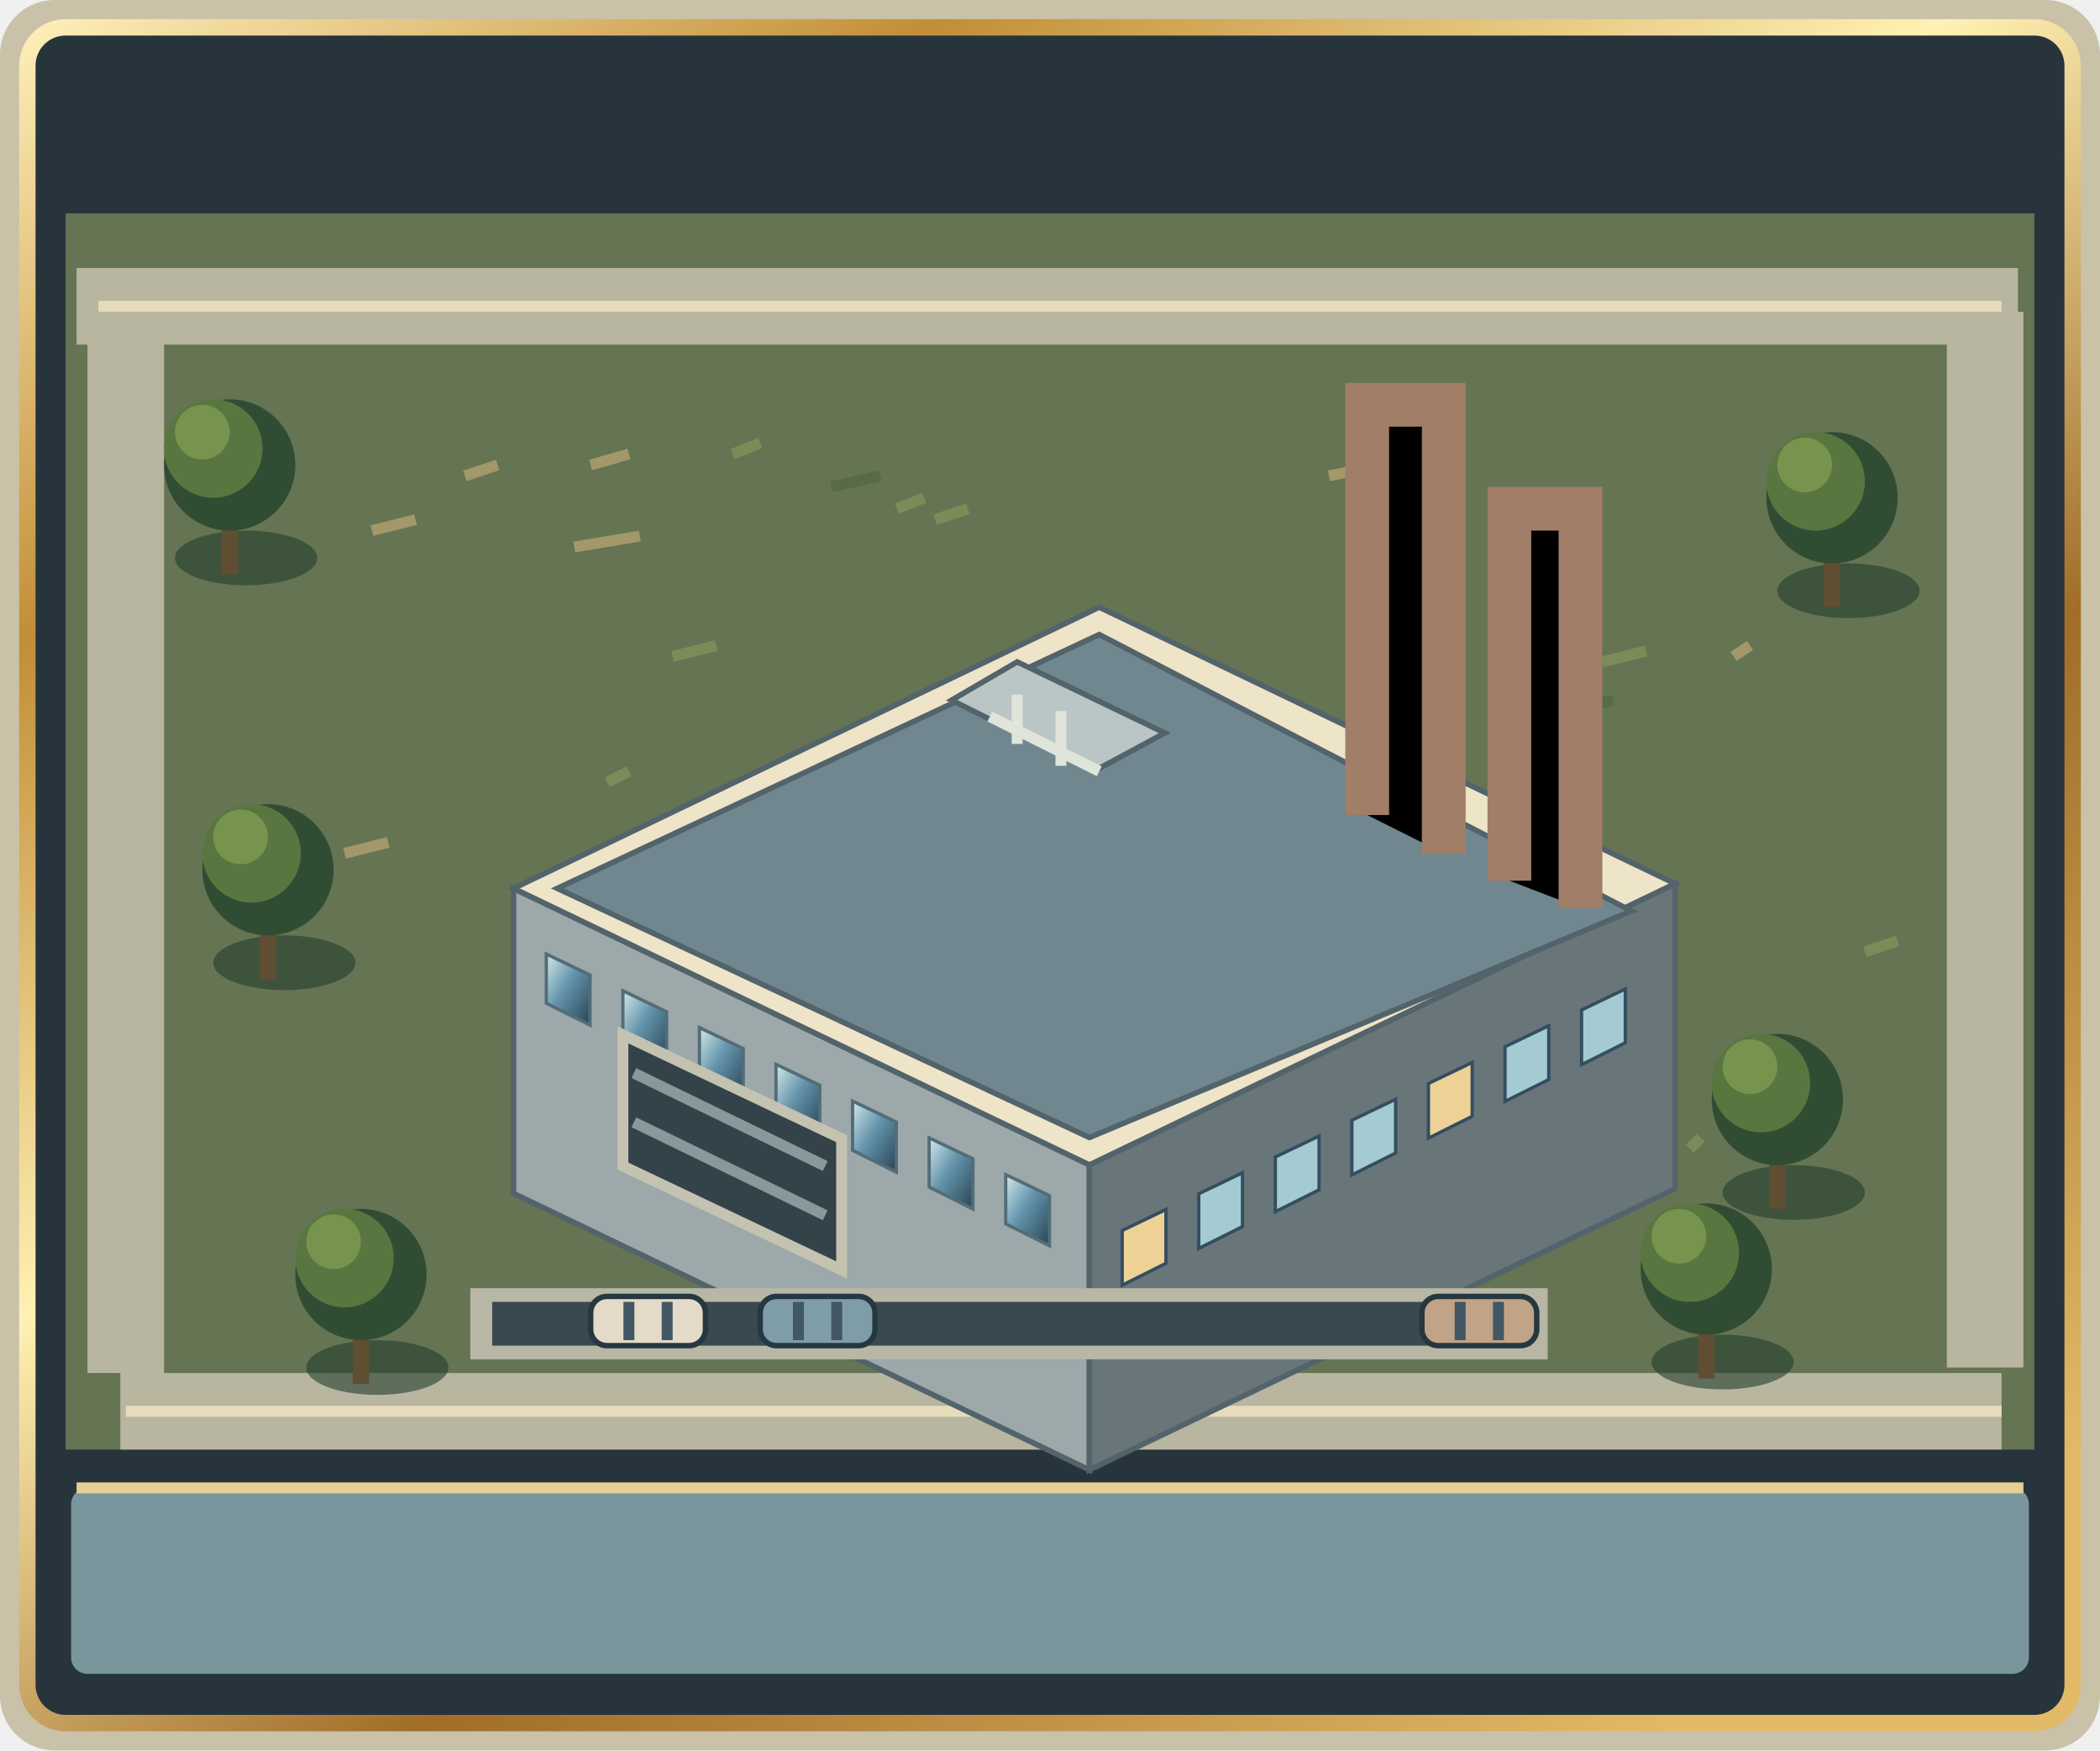
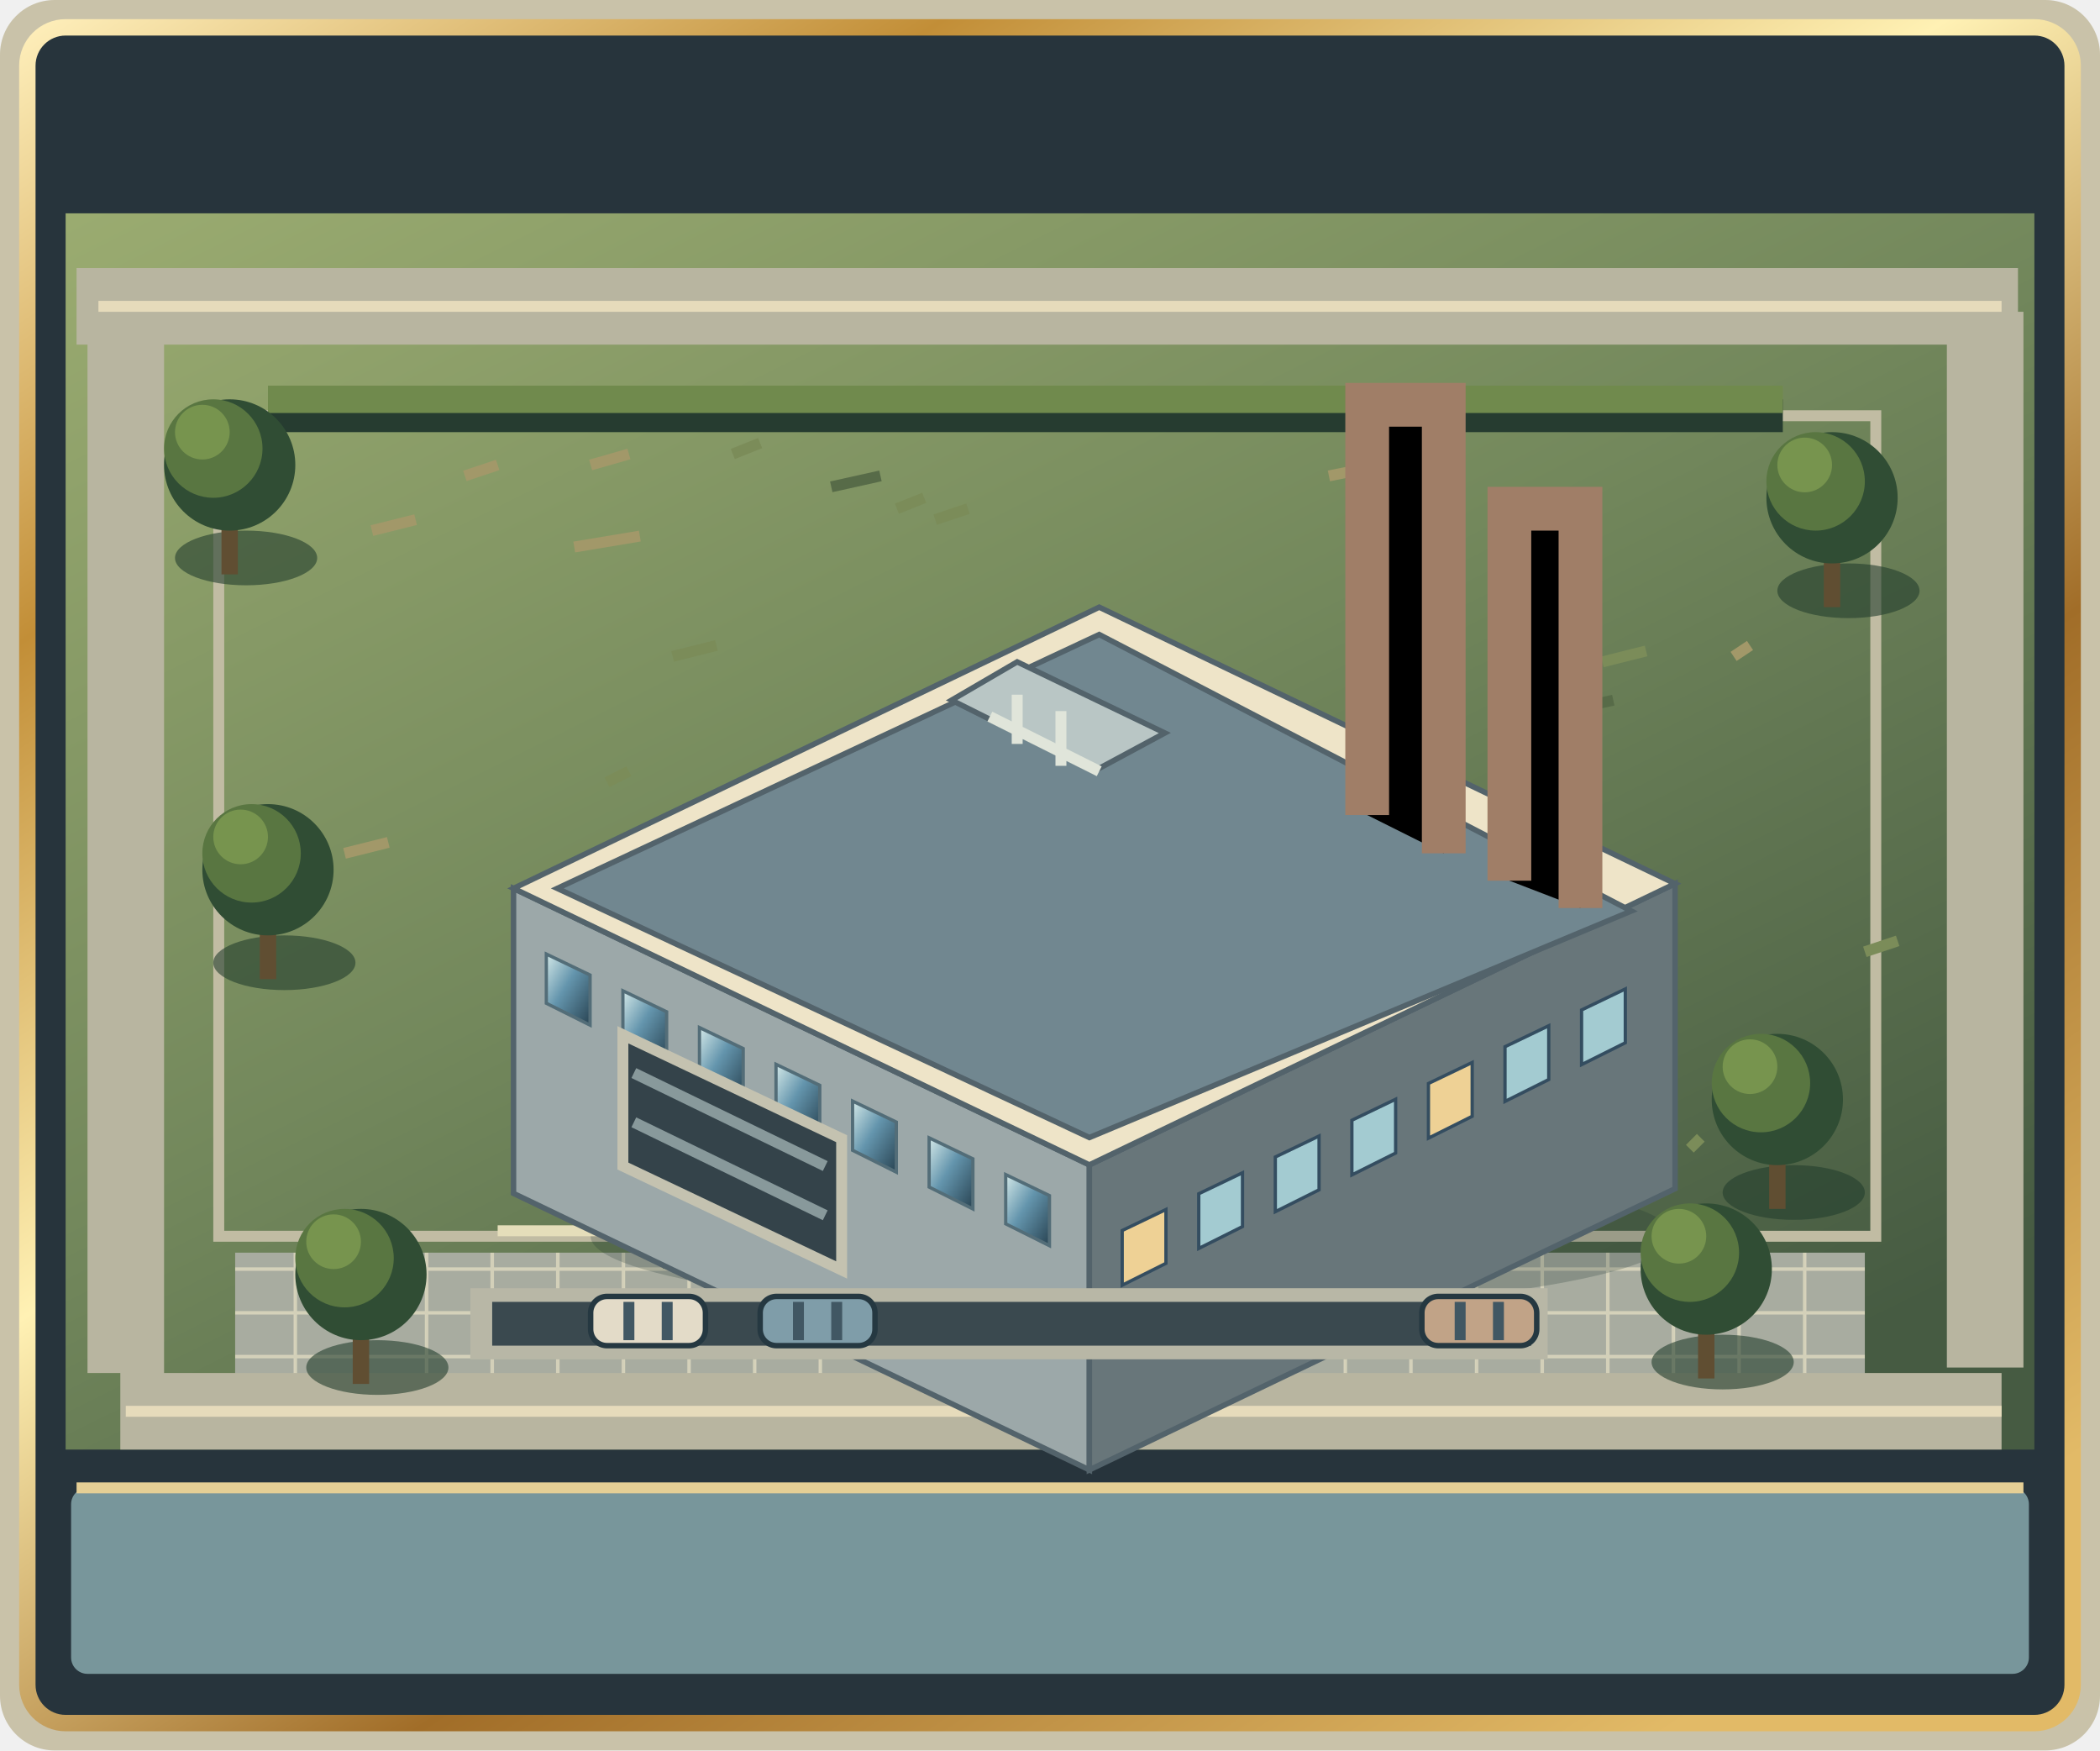
<svg xmlns="http://www.w3.org/2000/svg" viewBox="0 0 384 320" role="img" aria-label="Производство">
  <defs>
    <linearGradient id="gold" x2="0.8" y2="1">
      <stop stop-color="#fff0bc" />
      <stop offset=".22" stop-color="#c28e37" />
      <stop offset=".46" stop-color="#fff1b4" />
      <stop offset=".7" stop-color="#a16d28" />
      <stop offset="1" stop-color="#e2ba67" />
    </linearGradient>
    <linearGradient id="cream" x2="1" y2="1">
      <stop stop-color="#fff5d7" />
      <stop offset=".5" stop-color="#e8d3a0" />
      <stop offset="1" stop-color="#f7e9c8" />
    </linearGradient>
    <linearGradient id="navy" x2=".7" y2="1">
      <stop stop-color="#263b49" />
      <stop offset="1" stop-color="#06121e" />
    </linearGradient>
    <linearGradient id="glass" x2="1" y2="1">
      <stop stop-color="#d4e9e8" />
      <stop offset=".45" stop-color="#6495ad" />
      <stop offset="1" stop-color="#294453" />
    </linearGradient>
    <pattern id="grain" width="9" height="9" patternUnits="userSpaceOnUse">
      <path d="M0 1h2m3 4h1m1 3h2" stroke="#fff" opacity=".07" />
    </pattern>
+     <linearGradient id="soil" x2=".8" y2="1">
+       <stop stop-color="#9aab70" />
+       <stop offset=".5" stop-color="#73885c" />
+       <stop offset="1" stop-color="#465b42" />
+     </linearGradient>
+     <linearGradient id="concrete" x2="1" y2="1">
+       <stop stop-color="#e3decb" />
+       <stop offset="1" stop-color="#8d9b98" />
+     </linearGradient>
+     <pattern id="pavers" width="12" height="8" patternUnits="userSpaceOnUse">
+       <rect width="12" height="8" fill="#a8aca0" />
+       <path d="M0 0h12M0 8h12M6 0v8" stroke="#d3d0b9" stroke-width=".65" />
+     </pattern>
  </defs>
  <rect width="384" height="320" rx="10" fill="#c9c2a9" />
  <rect x="5" y="5" width="374" height="310" rx="7" fill="#27343c" stroke="url(#gold)" stroke-width="3" />
-   <rect x="12" y="39" width="360" height="226" fill="#657452" />
+   <rect x="12" y="39" width="360" height="226" fill="url(#soil)" />
+   <path d="M40 76H343V226H40Z" fill="none" stroke="#c1bca3" stroke-width="2" />
+   <path d="M43 229H341V253H43Z" fill="url(#pavers)" />
+   <path d="M49 76h277" stroke="#263c30" stroke-width="6" />
+   <path d="M49 73h277" stroke="#708a4d" stroke-width="5" />
+   <ellipse cx="207" cy="226" rx="99" ry="14" fill="#19322e" opacity=".23" />
+   <path d="M91 225H286" stroke="#e5deba" stroke-width="2" />
  <path d="M14 56H369M22 258H366M23 56V251M363 57V250" stroke="#b8b5a0" stroke-width="14" />
  <path d="M18 56H366M23 258H366" stroke="#e6dbbb" stroke-width="2" />
  <path d="M134 83l5 -2" stroke="#7b8c59" stroke-width="2" />
  <path d="M188 221l6 -2" stroke="#576b48" stroke-width="2" />
  <path d="M196 208l11 -2" stroke="#a29869" stroke-width="2" />
  <path d="M63 156l8 -2" stroke="#a29869" stroke-width="2" />
  <path d="M281 155l6 -2" stroke="#7b8c59" stroke-width="2" />
  <path d="M243 87l10 -2" stroke="#a29869" stroke-width="2" />
  <path d="M341 174l6 -2" stroke="#7b8c59" stroke-width="2" />
  <path d="M164 93l5 -2" stroke="#7b8c59" stroke-width="2" />
  <path d="M121 231l7 -2" stroke="#576b48" stroke-width="2" />
  <path d="M258 226l11 -2" stroke="#7b8c59" stroke-width="2" />
  <path d="M254 117l5 -2" stroke="#7b8c59" stroke-width="2" />
  <path d="M172 193l3 -2" stroke="#576b48" stroke-width="2" />
  <path d="M260 158l7 -2" stroke="#576b48" stroke-width="2" />
  <path d="M195 188l4 -2" stroke="#7b8c59" stroke-width="2" />
  <path d="M68 97l8 -2" stroke="#a29869" stroke-width="2" />
  <path d="M318 196l2 -2" stroke="#7b8c59" stroke-width="2" />
  <path d="M278 158l9 -2" stroke="#576b48" stroke-width="2" />
  <path d="M205 155l5 -2" stroke="#7b8c59" stroke-width="2" />
  <path d="M94 215l12 -2" stroke="#a29869" stroke-width="2" />
  <path d="M176 215l8 -2" stroke="#576b48" stroke-width="2" />
  <path d="M85 87l6 -2" stroke="#a29869" stroke-width="2" />
  <path d="M317 120l3 -2" stroke="#a29869" stroke-width="2" />
  <path d="M284 127l2 -2" stroke="#576b48" stroke-width="2" />
  <path d="M153 220l9 -2" stroke="#7b8c59" stroke-width="2" />
  <path d="M171 95l6 -2" stroke="#7b8c59" stroke-width="2" />
  <path d="M249 82l2 -2" stroke="#576b48" stroke-width="2" />
  <path d="M152 89l9 -2" stroke="#576b48" stroke-width="2" />
  <path d="M105 100l12 -2" stroke="#a29869" stroke-width="2" />
  <path d="M311 227l9 -2" stroke="#a29869" stroke-width="2" />
  <path d="M259 187l2 -2" stroke="#a29869" stroke-width="2" />
  <path d="M108 85l7 -2" stroke="#a29869" stroke-width="2" />
  <path d="M286 130l9 -2" stroke="#576b48" stroke-width="2" />
  <path d="M309 210l2 -2" stroke="#7b8c59" stroke-width="2" />
  <path d="M230 135l12 -2" stroke="#7b8c59" stroke-width="2" />
  <path d="M111 143l4 -2" stroke="#7b8c59" stroke-width="2" />
  <path d="M293 121l8 -2" stroke="#7b8c59" stroke-width="2" />
  <path d="M266 225l4 -2" stroke="#576b48" stroke-width="2" />
  <path d="M120 173l6 -2" stroke="#576b48" stroke-width="2" />
  <path d="M123 120l8 -2" stroke="#7b8c59" stroke-width="2" />
  <path d="M47 167l7 -2" stroke="#7b8c59" stroke-width="2" />
  <polygon points="201,166.76 306.3,217.304 199.2,268.712 93.9,218.168" fill="#111e26" stroke="#53636b" stroke-width="0" />
  <polygon points="93.9,162.408 199.2,212.952 199.2,268.712 93.9,218.168" fill="#9ca8a9" stroke="#53636b" stroke-width="1" />
  <polygon points="199.2,212.952 306.3,161.544 306.3,217.304 199.2,268.712" fill="#68767a" stroke="#53636b" stroke-width="1" />
  <polygon points="201,111 306.3,161.544 199.2,212.952 93.9,162.408" fill="#eee4c8" stroke="#53636b" stroke-width="1" />
  <polygon points="201,116 298.3,166.544 199.2,207.952 101.9,162.408" fill="#718790" stroke="#53636b" stroke-width="1" />
  <polygon points="99.9,174.408 107.9,178.248 107.9,187.408 99.9,183.408" fill="url(#glass)" stroke="#536d78" stroke-width="0.6" />
  <polygon points="113.9,181.128 121.9,184.968 121.9,194.128 113.9,190.128" fill="url(#glass)" stroke="#536d78" stroke-width="0.6" />
  <polygon points="127.9,187.848 135.9,191.688 135.9,200.848 127.9,196.848" fill="url(#glass)" stroke="#536d78" stroke-width="0.6" />
  <polygon points="141.9,194.568 149.9,198.408 149.9,207.568 141.9,203.568" fill="url(#glass)" stroke="#536d78" stroke-width="0.6" />
  <polygon points="155.9,201.288 163.9,205.128 163.9,214.288 155.9,210.288" fill="url(#glass)" stroke="#536d78" stroke-width="0.6" />
  <polygon points="169.9,208.008 177.9,211.848 177.9,221.008 169.9,217.008" fill="url(#glass)" stroke="#536d78" stroke-width="0.6" />
  <polygon points="183.9,214.728 191.9,218.568 191.9,227.728 183.9,223.728" fill="url(#glass)" stroke="#536d78" stroke-width="0.6" />
  <polygon points="205.2,224.952 213.2,221.112 213.2,230.952 205.2,234.952" fill="#eed195" stroke="#344d60" stroke-width="0.6" />
  <polygon points="219.2,218.232 227.2,214.392 227.2,224.232 219.2,228.232" fill="#a3cbd1" stroke="#344d60" stroke-width="0.6" />
  <polygon points="233.2,211.512 241.2,207.672 241.2,217.512 233.2,221.512" fill="#a3cbd1" stroke="#344d60" stroke-width="0.6" />
  <polygon points="247.2,204.792 255.2,200.952 255.2,210.792 247.2,214.792" fill="#a3cbd1" stroke="#344d60" stroke-width="0.6" />
  <polygon points="261.2,198.072 269.2,194.232 269.2,204.072 261.2,208.072" fill="#eed195" stroke="#344d60" stroke-width="0.6" />
  <polygon points="275.2,191.352 283.2,187.512 283.2,197.352 275.2,201.352" fill="#a3cbd1" stroke="#344d60" stroke-width="0.6" />
  <polygon points="289.2,184.632 297.2,180.792 297.2,190.632 289.2,194.632" fill="#a3cbd1" stroke="#344d60" stroke-width="0.6" />
  <polygon points="186,121 213,134 200,141 174,128" fill="#b9c6c5" stroke="#53636b" stroke-width="1" />
  <polygon points="113.9,189.168 153.9,208.168 153.9,232.168 113.9,213.168" fill="#34434a" stroke="#c4c2b0" stroke-width="2" />
  <path d="M115.9 196.168l35 17m-35-8l35 17" stroke="#88999b" stroke-width="2" />
  <path d="M181 131l20 10m-15-5v-9m8 13v-10" stroke="#e0e5da" stroke-width="2" />
  <path d="M250 149V74h14v82M276 161V93h13v73" stroke="#a07e67" stroke-width="8" />
  <path d="M86 242h197" stroke="#b8b7a6" stroke-width="13" />
  <path d="M90 242h190" stroke="#3a494f" stroke-width="8" />
  <rect x="108" y="237" width="21" height="9" rx="3" fill="#e3dbc8" stroke="#253841" />
  <path d="M115 238v7m7-7v7" stroke="#415763" stroke-width="2" />
  <rect x="139" y="237" width="21" height="9" rx="3" fill="#7f9da9" stroke="#253841" />
  <path d="M146 238v7m7-7v7" stroke="#415763" stroke-width="2" />
  <rect x="260" y="237" width="21" height="9" rx="3" fill="#c1a387" stroke="#253841" />
  <path d="M267 238v7m7-7v7" stroke="#415763" stroke-width="2" />
  <ellipse cx="45" cy="102" rx="13" ry="5" fill="#233e2d" opacity=".6" />
  <path d="M42 92v13" stroke="#604e32" stroke-width="3" />
  <circle cx="42" cy="85" r="12" fill="#304d34" />
  <circle cx="39" cy="82" r="9" fill="#597641" />
  <circle cx="37" cy="79" r="5" fill="#77944e" />
  <ellipse cx="52" cy="176" rx="13" ry="5" fill="#233e2d" opacity=".6" />
  <path d="M49 166v13" stroke="#604e32" stroke-width="3" />
  <circle cx="49" cy="159" r="12" fill="#304d34" />
  <circle cx="46" cy="156" r="9" fill="#597641" />
  <circle cx="44" cy="153" r="5" fill="#77944e" />
  <ellipse cx="328" cy="218" rx="13" ry="5" fill="#233e2d" opacity=".6" />
  <path d="M325 208v13" stroke="#604e32" stroke-width="3" />
  <circle cx="325" cy="201" r="12" fill="#304d34" />
  <circle cx="322" cy="198" r="9" fill="#597641" />
  <circle cx="320" cy="195" r="5" fill="#77944e" />
  <ellipse cx="315" cy="249" rx="13" ry="5" fill="#233e2d" opacity=".6" />
  <path d="M312 239v13" stroke="#604e32" stroke-width="3" />
  <circle cx="312" cy="232" r="12" fill="#304d34" />
  <circle cx="309" cy="229" r="9" fill="#597641" />
  <circle cx="307" cy="226" r="5" fill="#77944e" />
  <ellipse cx="69" cy="250" rx="13" ry="5" fill="#233e2d" opacity=".6" />
  <path d="M66 240v13" stroke="#604e32" stroke-width="3" />
  <circle cx="66" cy="233" r="12" fill="#304d34" />
  <circle cx="63" cy="230" r="9" fill="#597641" />
  <circle cx="61" cy="227" r="5" fill="#77944e" />
  <ellipse cx="338" cy="108" rx="13" ry="5" fill="#233e2d" opacity=".6" />
  <path d="M335 98v13" stroke="#604e32" stroke-width="3" />
  <circle cx="335" cy="91" r="12" fill="#304d34" />
  <circle cx="332" cy="88" r="9" fill="#597641" />
  <circle cx="330" cy="85" r="5" fill="#77944e" />
  <rect x="13" y="272" width="358" height="34" rx="3" fill="#78969b" />
  <path d="M14 272h356" stroke="#e5cf95" stroke-width="2" />
</svg>
